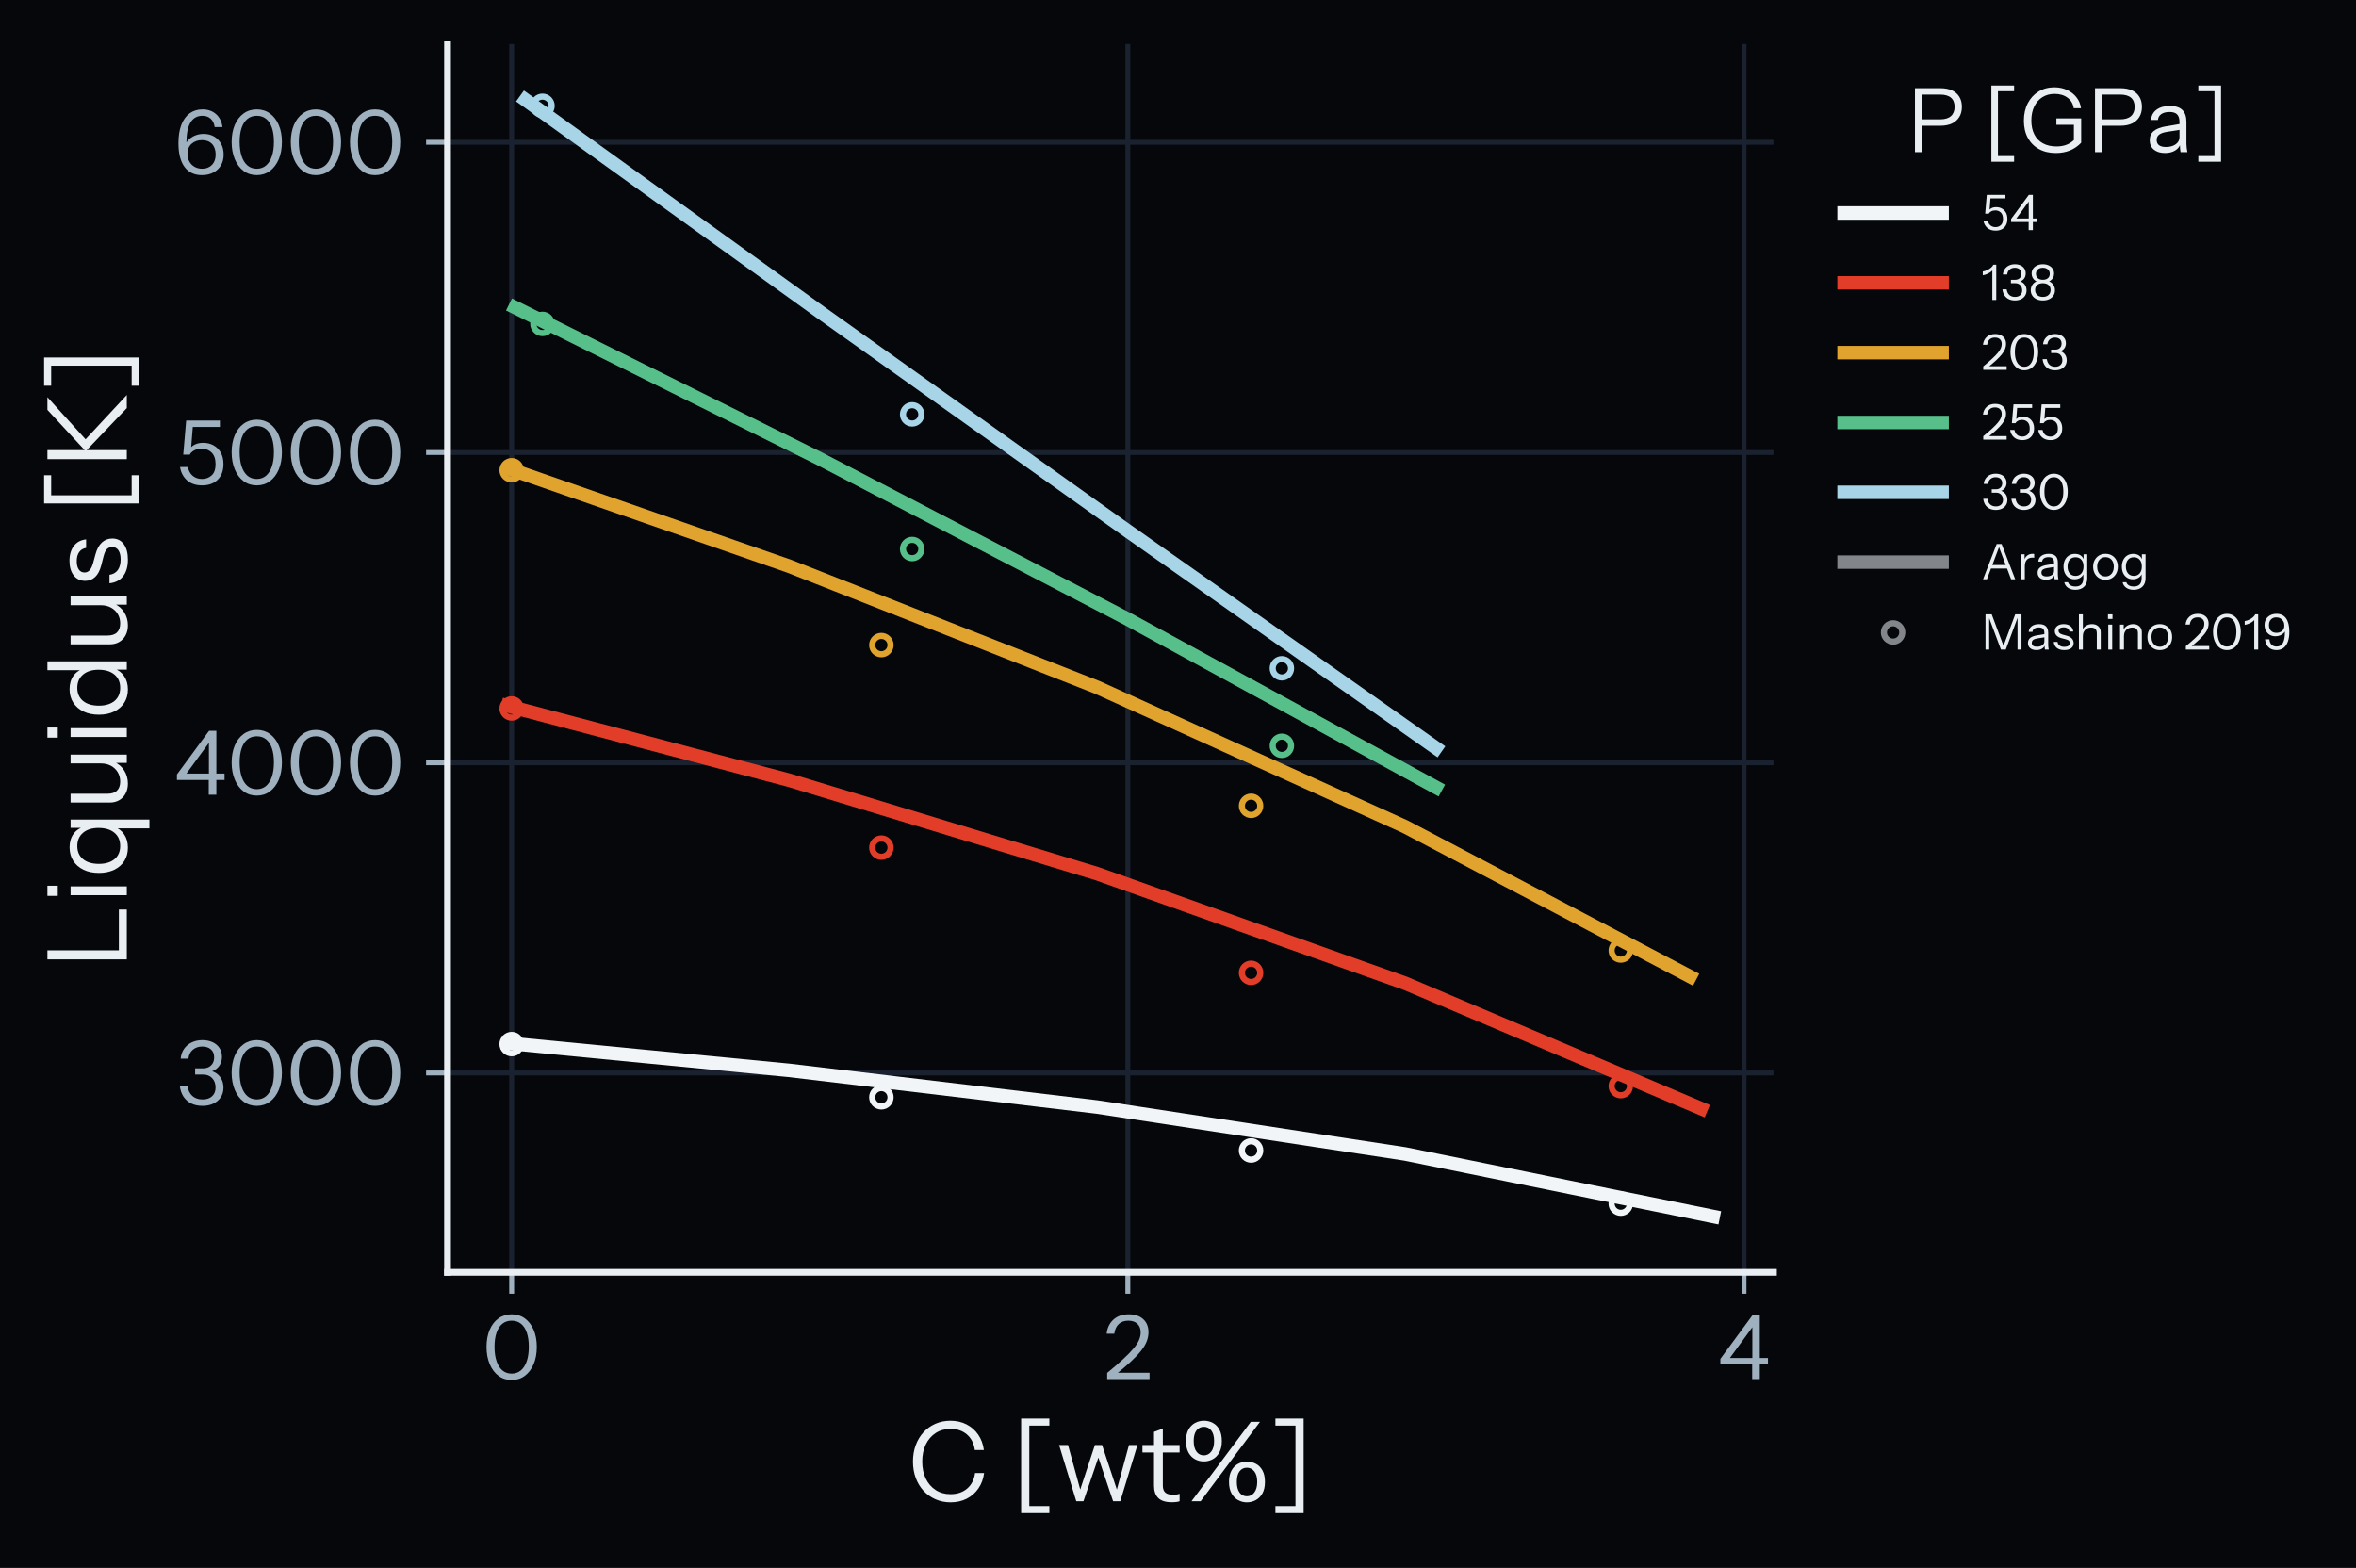
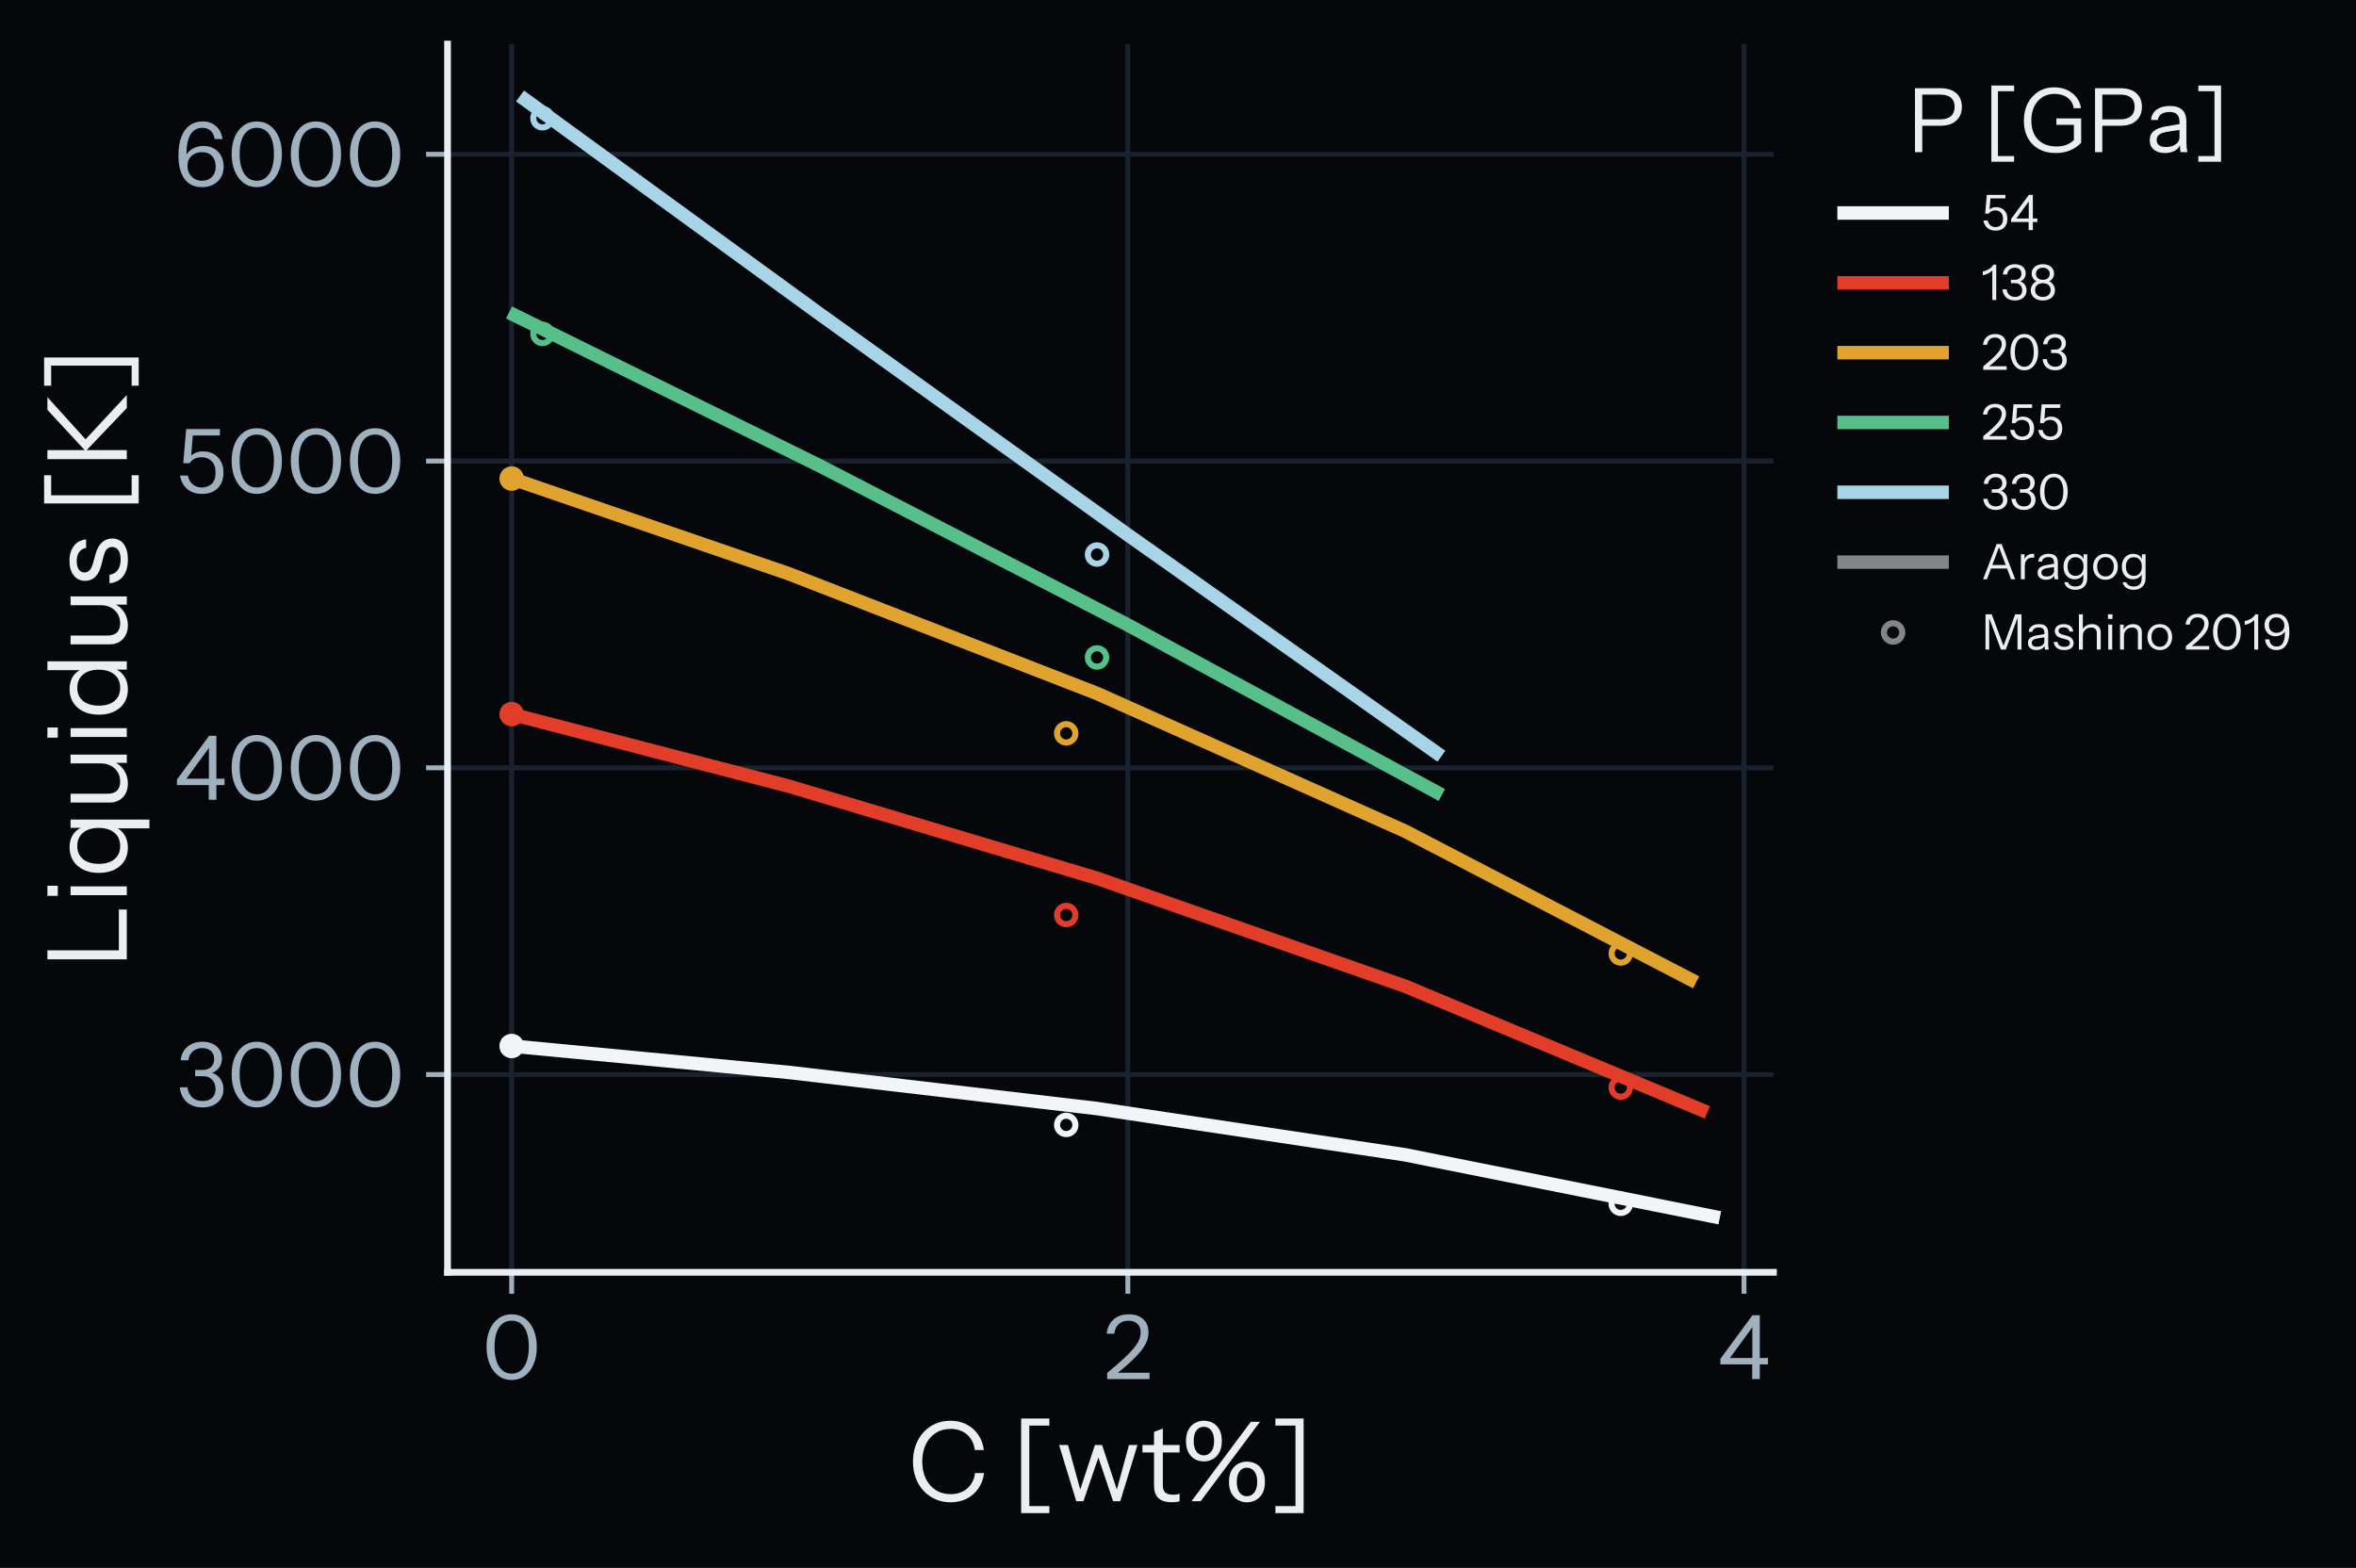
<svg xmlns="http://www.w3.org/2000/svg" xmlns:xlink="http://www.w3.org/1999/xlink" width="384.603pt" height="255.979pt" viewBox="0 0 384.603 255.979" version="1.1">
  <defs>
    <style type="text/css">*{stroke-linejoin: round; stroke-linecap: butt}</style>
  </defs>
  <g id="figure_1">
    <g id="patch_1">
      <path d="M 0 255.979  L 384.603 255.979  L 384.603 0  L 0 0  z " style="fill: #05070b" />
    </g>
    <g id="axes_1">
      <g id="patch_2">
        <path d="M 73.058 207.716  L 289.507 207.716  L 289.507 7.2  L 73.058 7.2  z " style="fill: #05070b" />
      </g>
      <g id="matplotlib.axis_1">
        <g id="xtick_1">
          <g id="line2d_1">
            <path d="M 83.527 207.716  L 83.527 7.2  " clip-path="url(#p410313aee7)" style="fill: none; stroke: #1a2230; stroke-width: 0.8; stroke-linecap: square" />
          </g>
          <g id="line2d_2">
            <defs>
              <path id="m2e974000b8" d="M 0 0  L 0 3.5  " style="stroke: #9fb0be; stroke-width: 0.8" />
            </defs>
            <g>
              <use xlink:href="#m2e974000b8" x="83.527" y="207.716" style="fill: #9fb0be; stroke: #9fb0be; stroke-width: 0.8" />
            </g>
          </g>
          <g id="text_1">
            <g style="fill: #9fb0be" transform="translate(78.69904 225.1564) scale(0.145 -0.145)">
              <defs>
                <path id="InstrumentSans-Regular-30" d="M 2131 -64  Q 1587 -64 1180 240  Q 774 544 547 1085  Q 320 1626 320 2323  Q 320 3021 544 3549  Q 768 4077 1177 4374  Q 1587 4672 2131 4672  Q 2675 4672 3081 4374  Q 3488 4077 3715 3549  Q 3942 3021 3942 2323  Q 3942 1619 3715 1081  Q 3488 544 3081 240  Q 2675 -64 2131 -64  z M 2131 397  Q 2522 397 2797 630  Q 3072 864 3219 1296  Q 3366 1728 3366 2330  Q 3366 2925 3222 3347  Q 3078 3770 2803 3990  Q 2528 4211 2131 4211  Q 1734 4211 1459 3987  Q 1184 3763 1040 3344  Q 896 2925 896 2330  Q 896 1728 1043 1293  Q 1190 858 1465 627  Q 1741 397 2131 397  z " transform="scale(0.015625)" />
              </defs>
              <use xlink:href="#InstrumentSans-Regular-30" />
            </g>
          </g>
        </g>
        <g id="xtick_2">
          <g id="line2d_3">
            <path d="M 184.112 207.716  L 184.112 7.2  " clip-path="url(#p410313aee7)" style="fill: none; stroke: #1a2230; stroke-width: 0.8; stroke-linecap: square" />
          </g>
          <g id="line2d_4">
            <g>
              <use xlink:href="#m2e974000b8" x="184.112" y="207.716" style="fill: #9fb0be; stroke: #9fb0be; stroke-width: 0.8" />
            </g>
          </g>
          <g id="text_2">
            <g style="fill: #9fb0be" transform="translate(180.1611 225.1564) scale(0.145 -0.145)">
              <defs>
                <path id="InstrumentSans-Regular-32" d="M 256 0  L 256 448  Q 947 1018 1411 1446  Q 1875 1875 2153 2208  Q 2432 2541 2550 2819  Q 2669 3098 2669 3366  Q 2669 3763 2432 3987  Q 2195 4211 1779 4211  Q 1350 4211 1088 3968  Q 826 3725 768 3270  L 218 3270  Q 282 3898 701 4285  Q 1120 4672 1818 4672  Q 2464 4672 2848 4326  Q 3232 3981 3232 3379  Q 3232 3053 3107 2726  Q 2982 2400 2697 2041  Q 2413 1683 1949 1251  Q 1485 819 800 275  L 678 461  L 3309 461  L 3309 0  L 256 0  z " transform="scale(0.015625)" />
              </defs>
              <use xlink:href="#InstrumentSans-Regular-32" />
            </g>
          </g>
        </g>
        <g id="xtick_3">
          <g id="line2d_5">
            <path d="M 284.698 207.716  L 284.698 7.2  " clip-path="url(#p410313aee7)" style="fill: none; stroke: #1a2230; stroke-width: 0.8; stroke-linecap: square" />
          </g>
          <g id="line2d_6">
            <g>
              <use xlink:href="#m2e974000b8" x="284.698" y="207.716" style="fill: #9fb0be; stroke: #9fb0be; stroke-width: 0.8" />
            </g>
          </g>
          <g id="text_3">
            <g style="fill: #9fb0be" transform="translate(280.3476 225.1564) scale(0.145 -0.145)">
              <defs>
                <path id="InstrumentSans-Regular-34" d="M 2509 0  L 2509 1216  L 2522 1344  L 2522 3974  L 2694 3974  L 749 1312  L 576 1523  L 3648 1523  L 3648 1062  L 218 1062  L 218 1459  L 2534 4608  L 3059 4608  L 3059 0  L 2509 0  z " transform="scale(0.015625)" />
              </defs>
              <use xlink:href="#InstrumentSans-Regular-34" />
            </g>
          </g>
        </g>
        <g id="text_4">
          <g style="fill: #e9eef2" transform="translate(148.1373 245.0889) scale(0.18 -0.18)">
            <defs>
              <path id="InstrumentSans-Regular-43" d="M 2502 -64  Q 2029 -64 1629 112  Q 1229 288 934 605  Q 640 922 480 1354  Q 320 1786 320 2304  Q 320 2822 480 3254  Q 640 3686 931 4003  Q 1222 4320 1622 4496  Q 2022 4672 2496 4672  Q 3014 4672 3427 4461  Q 3840 4250 4105 3866  Q 4371 3482 4435 2970  L 3910 2970  Q 3834 3539 3459 3868  Q 3085 4198 2502 4198  Q 2010 4198 1638 3958  Q 1267 3718 1062 3292  Q 858 2867 858 2304  Q 858 1741 1062 1315  Q 1267 890 1638 650  Q 2010 410 2496 410  Q 3091 410 3472 742  Q 3853 1075 3923 1638  L 4448 1638  Q 4384 1126 4118 742  Q 3853 358 3440 147  Q 3027 -64 2502 -64  z " transform="scale(0.015625)" />
              <path id="InstrumentSans-Regular-20" transform="scale(0.015625)" />
              <path id="InstrumentSans-Regular-5b" d="M 576 -691  L 576 4800  L 2214 4800  L 2214 4390  L 1050 4390  L 1050 -282  L 2214 -282  L 2214 -691  L 576 -691  z " transform="scale(0.015625)" />
              <path id="InstrumentSans-Regular-77" d="M 1178 0  L 179 3264  L 698 3264  L 1466 467  L 1338 467  L 2259 3264  L 2675 3264  L 3603 467  L 3475 467  L 4237 3264  L 4730 3264  L 3731 0  L 3315 0  L 2394 2733  L 2528 2733  L 1594 0  L 1178 0  z " transform="scale(0.015625)" />
              <path id="InstrumentSans-Regular-74" d="M 1818 -58  Q 1274 -58 1027 188  Q 781 435 781 902  L 781 4026  L 1293 4218  L 1293 909  Q 1293 634 1433 506  Q 1574 378 1894 378  Q 2022 378 2115 394  Q 2208 410 2266 435  L 2266 0  Q 2202 -26 2083 -42  Q 1965 -58 1818 -58  z M 109 2829  L 109 3264  L 2266 3264  L 2266 2829  L 109 2829  z " transform="scale(0.015625)" />
              <path id="InstrumentSans-Regular-25" d="M 544 0  L 3987 4608  L 4518 4608  L 1075 0  L 544 0  z M 3757 -64  Q 3488 -64 3251 64  Q 3014 192 2867 454  Q 2720 717 2720 1120  Q 2720 1523 2864 1782  Q 3008 2042 3245 2170  Q 3482 2298 3757 2298  Q 4045 2298 4285 2170  Q 4525 2042 4665 1782  Q 4806 1523 4806 1120  Q 4806 717 4659 454  Q 4512 192 4272 64  Q 4032 -64 3757 -64  z M 3757 288  Q 4019 288 4188 505  Q 4358 723 4358 1126  Q 4358 1523 4188 1734  Q 4019 1946 3757 1946  Q 3494 1946 3334 1738  Q 3174 1530 3174 1126  Q 3174 717 3334 502  Q 3494 288 3757 288  z M 1261 2310  Q 986 2310 749 2438  Q 512 2566 368 2828  Q 224 3091 224 3494  Q 224 3898 368 4157  Q 512 4416 749 4544  Q 986 4672 1261 4672  Q 1549 4672 1785 4544  Q 2022 4416 2163 4157  Q 2304 3898 2304 3494  Q 2304 3091 2157 2828  Q 2010 2566 1773 2438  Q 1536 2310 1261 2310  z M 1261 2662  Q 1517 2662 1686 2876  Q 1856 3091 1856 3501  Q 1856 3898 1689 4109  Q 1523 4320 1261 4320  Q 998 4320 835 4112  Q 672 3904 672 3501  Q 672 3091 835 2876  Q 998 2662 1261 2662  z " transform="scale(0.015625)" />
              <path id="InstrumentSans-Regular-5d" d="M 2022 4800  L 2022 -691  L 384 -691  L 384 -282  L 1549 -282  L 1549 4390  L 384 4390  L 384 4800  L 2022 4800  z " transform="scale(0.015625)" />
            </defs>
            <use xlink:href="#InstrumentSans-Regular-43" />
            <use xlink:href="#InstrumentSans-Regular-20" transform="translate(74.09999 0)" />
            <use xlink:href="#InstrumentSans-Regular-5b" transform="translate(94.09998 0)" />
            <use xlink:href="#InstrumentSans-Regular-77" transform="translate(134.7 0)" />
            <use xlink:href="#InstrumentSans-Regular-74" transform="translate(211.3999 0)" />
            <use xlink:href="#InstrumentSans-Regular-25" transform="translate(249.0999 0)" />
            <use xlink:href="#InstrumentSans-Regular-5d" transform="translate(327.6999 0)" />
          </g>
        </g>
      </g>
      <g id="matplotlib.axis_2">
        <g id="ytick_1">
          <g id="line2d_7">
-             <path d="M 73.058 175.173  L 289.507 175.173  " clip-path="url(#p410313aee7)" style="fill: none; stroke: #1a2230; stroke-width: 0.8; stroke-linecap: square" />
+             <path d="M 73.058 175.435  L 289.507 175.435  " clip-path="url(#p410313aee7)" style="fill: none; stroke: #1a2230; stroke-width: 0.8; stroke-linecap: square" />
          </g>
          <g id="line2d_8">
            <defs>
              <path id="m2f46859ac6" d="M 0 0  L -3.5 0  " style="stroke: #9fb0be; stroke-width: 0.8" />
            </defs>
            <g>
-               <use xlink:href="#m2f46859ac6" x="73.058" y="175.173" style="fill: #9fb0be; stroke: #9fb0be; stroke-width: 0.8" />
+               <use xlink:href="#m2f46859ac6" x="73.058" y="175.435" style="fill: #9fb0be; stroke: #9fb0be; stroke-width: 0.8" />
            </g>
          </g>
          <g id="text_5">
-             <g style="fill: #9fb0be" transform="translate(28.76609 180.3935) scale(0.145 -0.145)">
+             <g style="fill: #9fb0be" transform="translate(28.76609 180.6551) scale(0.145 -0.145)">
              <defs>
                <path id="InstrumentSans-Regular-33" d="M 1894 -64  Q 1434 -64 1085 105  Q 736 275 521 601  Q 307 928 256 1389  L 806 1389  Q 877 909 1158 653  Q 1440 397 1901 397  Q 2336 397 2585 627  Q 2835 858 2835 1254  Q 2835 1670 2592 1929  Q 2349 2189 1939 2189  L 1363 2189  L 1363 2637  L 1920 2637  Q 2291 2637 2512 2851  Q 2733 3066 2733 3424  Q 2733 3802 2499 4006  Q 2266 4211 1869 4211  Q 1478 4211 1203 3984  Q 928 3757 877 3334  L 320 3334  Q 358 3744 563 4041  Q 768 4339 1110 4505  Q 1453 4672 1882 4672  Q 2298 4672 2618 4525  Q 2938 4378 3117 4106  Q 3296 3834 3296 3469  Q 3296 3142 3149 2892  Q 3002 2643 2749 2502  Q 2496 2362 2170 2362  L 2131 2496  Q 2522 2496 2806 2333  Q 3091 2170 3248 1888  Q 3405 1606 3405 1235  Q 3405 851 3213 556  Q 3021 262 2681 99  Q 2342 -64 1894 -64  z " transform="scale(0.015625)" />
              </defs>
              <use xlink:href="#InstrumentSans-Regular-33" />
              <use xlink:href="#InstrumentSans-Regular-30" transform="translate(57.39999 0)" />
              <use xlink:href="#InstrumentSans-Regular-30" transform="translate(124 0)" />
              <use xlink:href="#InstrumentSans-Regular-30" transform="translate(190.6 0)" />
            </g>
          </g>
        </g>
        <g id="ytick_2">
          <g id="line2d_9">
-             <path d="M 73.058 124.525  L 289.507 124.525  " clip-path="url(#p410313aee7)" style="fill: none; stroke: #1a2230; stroke-width: 0.8; stroke-linecap: square" />
+             <path d="M 73.058 125.353  L 289.507 125.353  " clip-path="url(#p410313aee7)" style="fill: none; stroke: #1a2230; stroke-width: 0.8; stroke-linecap: square" />
          </g>
          <g id="line2d_10">
            <g>
-               <use xlink:href="#m2f46859ac6" x="73.058" y="124.525" style="fill: #9fb0be; stroke: #9fb0be; stroke-width: 0.8" />
+               <use xlink:href="#m2f46859ac6" x="73.058" y="125.353" style="fill: #9fb0be; stroke: #9fb0be; stroke-width: 0.8" />
            </g>
          </g>
          <g id="text_6">
-             <g style="fill: #9fb0be" transform="translate(28.39 129.7448) scale(0.145 -0.145)">
+             <g style="fill: #9fb0be" transform="translate(28.39 130.5729) scale(0.145 -0.145)">
              <use xlink:href="#InstrumentSans-Regular-34" />
              <use xlink:href="#InstrumentSans-Regular-30" transform="translate(59.99999 0)" />
              <use xlink:href="#InstrumentSans-Regular-30" transform="translate(126.6 0)" />
              <use xlink:href="#InstrumentSans-Regular-30" transform="translate(193.2 0)" />
            </g>
          </g>
        </g>
        <g id="ytick_3">
          <g id="line2d_11">
-             <path d="M 73.058 73.876  L 289.507 73.876  " clip-path="url(#p410313aee7)" style="fill: none; stroke: #1a2230; stroke-width: 0.8; stroke-linecap: square" />
+             <path d="M 73.058 75.271  L 289.507 75.271  " clip-path="url(#p410313aee7)" style="fill: none; stroke: #1a2230; stroke-width: 0.8; stroke-linecap: square" />
          </g>
          <g id="line2d_12">
            <g>
-               <use xlink:href="#m2f46859ac6" x="73.058" y="73.876" style="fill: #9fb0be; stroke: #9fb0be; stroke-width: 0.8" />
+               <use xlink:href="#m2f46859ac6" x="73.058" y="75.271" style="fill: #9fb0be; stroke: #9fb0be; stroke-width: 0.8" />
            </g>
          </g>
          <g id="text_7">
-             <g style="fill: #9fb0be" transform="translate(28.76609 79.09605) scale(0.145 -0.145)">
+             <g style="fill: #9fb0be" transform="translate(28.76609 80.49075) scale(0.145 -0.145)">
              <defs>
                <path id="InstrumentSans-Regular-35" d="M 1869 -64  Q 1184 -64 774 304  Q 365 672 275 1261  L 838 1261  Q 922 845 1194 621  Q 1466 397 1856 397  Q 2266 397 2550 653  Q 2835 909 2835 1466  Q 2835 2022 2550 2300  Q 2266 2579 1830 2579  Q 1517 2579 1286 2451  Q 1056 2323 979 2150  L 506 2150  L 717 4608  L 3149 4608  L 3149 4147  L 1030 4147  L 1210 4339  L 1062 2483  L 941 2528  Q 1056 2720 1312 2861  Q 1568 3002 1939 3002  Q 2368 3002 2697 2816  Q 3027 2630 3216 2288  Q 3405 1946 3405 1466  Q 3405 986 3216 643  Q 3027 301 2684 118  Q 2342 -64 1869 -64  z " transform="scale(0.015625)" />
              </defs>
              <use xlink:href="#InstrumentSans-Regular-35" />
              <use xlink:href="#InstrumentSans-Regular-30" transform="translate(57.39999 0)" />
              <use xlink:href="#InstrumentSans-Regular-30" transform="translate(124 0)" />
              <use xlink:href="#InstrumentSans-Regular-30" transform="translate(190.6 0)" />
            </g>
          </g>
        </g>
        <g id="ytick_4">
          <g id="line2d_13">
-             <path d="M 73.058 23.227  L 289.507 23.227  " clip-path="url(#p410313aee7)" style="fill: none; stroke: #1a2230; stroke-width: 0.8; stroke-linecap: square" />
+             <path d="M 73.058 25.189  L 289.507 25.189  " clip-path="url(#p410313aee7)" style="fill: none; stroke: #1a2230; stroke-width: 0.8; stroke-linecap: square" />
          </g>
          <g id="line2d_14">
            <g>
-               <use xlink:href="#m2f46859ac6" x="73.058" y="23.227" style="fill: #9fb0be; stroke: #9fb0be; stroke-width: 0.8" />
+               <use xlink:href="#m2f46859ac6" x="73.058" y="25.189" style="fill: #9fb0be; stroke: #9fb0be; stroke-width: 0.8" />
            </g>
          </g>
          <g id="text_8">
-             <g style="fill: #9fb0be" transform="translate(28.40359 28.44733) scale(0.145 -0.145)">
+             <g style="fill: #9fb0be" transform="translate(28.40359 30.40858) scale(0.145 -0.145)">
              <defs>
                <path id="InstrumentSans-Regular-36" d="M 2010 -64  Q 1197 -64 758 528  Q 320 1120 320 2240  Q 320 3014 528 3558  Q 736 4102 1126 4387  Q 1517 4672 2054 4672  Q 2643 4672 3027 4333  Q 3411 3994 3494 3398  L 2931 3398  Q 2874 3795 2640 4003  Q 2406 4211 2048 4211  Q 1478 4211 1187 3724  Q 896 3238 896 2266  L 896 1850  L 749 1907  Q 806 2208 1004 2432  Q 1203 2656 1497 2781  Q 1792 2906 2131 2906  Q 2566 2906 2889 2717  Q 3213 2528 3395 2192  Q 3578 1856 3578 1408  Q 3578 966 3379 633  Q 3181 301 2829 118  Q 2477 -64 2010 -64  z M 2029 397  Q 2464 397 2733 672  Q 3002 947 3002 1414  Q 3002 1901 2742 2179  Q 2483 2458 2016 2458  Q 1568 2458 1270 2195  Q 973 1933 973 1472  Q 973 1152 1110 909  Q 1248 666 1488 531  Q 1728 397 2029 397  z " transform="scale(0.015625)" />
              </defs>
              <use xlink:href="#InstrumentSans-Regular-36" />
              <use xlink:href="#InstrumentSans-Regular-30" transform="translate(59.89999 0)" />
              <use xlink:href="#InstrumentSans-Regular-30" transform="translate(126.5 0)" />
              <use xlink:href="#InstrumentSans-Regular-30" transform="translate(193.1 0)" />
            </g>
          </g>
        </g>
        <g id="text_9">
          <g style="fill: #e9eef2" transform="translate(20.7 158.1718) rotate(-90) scale(0.18 -0.18)">
            <defs>
              <path id="InstrumentSans-Regular-4c" d="M 550 0  L 550 4608  L 1075 4608  L 1075 0  L 550 0  z M 819 0  L 819 461  L 3443 461  L 3443 0  L 819 0  z " transform="scale(0.015625)" />
              <path id="InstrumentSans-Regular-69" d="M 512 0  L 512 3264  L 1024 3264  L 1024 0  L 512 0  z M 472 4006  L 472 4608  L 1061 4608  L 1061 4006  L 472 4006  z " transform="scale(0.015625)" />
              <path id="InstrumentSans-Regular-71" d="M 2854 -1312  L 2854 762  L 2950 742  Q 2829 371 2505 153  Q 2182 -64 1734 -64  Q 1293 -64 963 144  Q 634 352 451 733  Q 269 1114 269 1619  Q 269 2131 454 2515  Q 640 2899 973 3110  Q 1306 3322 1754 3322  Q 2214 3322 2528 3098  Q 2842 2874 2957 2464  L 2886 2451  L 2886 3264  L 3366 3264  L 3366 -1312  L 2854 -1312  z M 1830 384  Q 2323 384 2601 720  Q 2880 1056 2880 1638  Q 2880 2208 2598 2541  Q 2317 2874 1830 2874  Q 1344 2874 1069 2541  Q 794 2208 794 1619  Q 794 1043 1069 713  Q 1344 384 1830 384  z " transform="scale(0.015625)" />
              <path id="InstrumentSans-Regular-75" d="M 1574 -64  Q 1254 -64 1004 67  Q 755 198 614 438  Q 474 678 474 992  L 474 3264  L 986 3264  L 986 1126  Q 986 755 1168 569  Q 1350 384 1690 384  Q 1997 384 2233 525  Q 2470 666 2608 918  Q 2746 1171 2746 1498  L 2829 723  Q 2669 358 2329 147  Q 1990 -64 1574 -64  z M 2778 0  L 2778 768  L 2746 768  L 2746 3264  L 3258 3264  L 3258 0  L 2778 0  z " transform="scale(0.015625)" />
              <path id="InstrumentSans-Regular-64" d="M 2886 0  L 2886 762  L 2950 742  Q 2829 371 2505 153  Q 2182 -64 1734 -64  Q 1293 -64 963 147  Q 634 358 451 736  Q 269 1114 269 1619  Q 269 2131 454 2515  Q 640 2899 973 3110  Q 1306 3322 1754 3322  Q 2214 3322 2528 3098  Q 2842 2874 2957 2464  L 2854 2451  L 2854 4608  L 3366 4608  L 3366 0  L 2886 0  z M 1830 384  Q 2323 384 2601 720  Q 2880 1056 2880 1638  Q 2880 2208 2598 2541  Q 2317 2874 1830 2874  Q 1344 2874 1069 2541  Q 794 2208 794 1619  Q 794 1043 1069 713  Q 1344 384 1830 384  z " transform="scale(0.015625)" />
              <path id="InstrumentSans-Regular-73" d="M 1619 -64  Q 1018 -64 659 214  Q 301 493 250 1005  L 742 1005  Q 787 691 1017 524  Q 1248 358 1632 358  Q 1971 358 2163 486  Q 2355 614 2355 851  Q 2355 1018 2246 1142  Q 2138 1267 1811 1350  L 1286 1485  Q 838 1600 614 1840  Q 390 2080 390 2413  Q 390 2835 704 3081  Q 1018 3328 1555 3328  Q 2086 3328 2419 3072  Q 2752 2816 2797 2362  L 2304 2362  Q 2259 2624 2060 2765  Q 1862 2906 1536 2906  Q 1222 2906 1049 2787  Q 877 2669 877 2451  Q 877 2285 1001 2163  Q 1126 2042 1421 1958  L 1933 1818  Q 2387 1696 2617 1446  Q 2848 1197 2848 845  Q 2848 416 2521 176  Q 2195 -64 1619 -64  z " transform="scale(0.015625)" />
              <path id="InstrumentSans-Regular-4b" d="M 550 0  L 550 4608  L 1075 4608  L 1075 0  L 550 0  z M 1018 2394  L 3411 4608  L 4147 4608  L 1702 2394  L 1018 2394  z M 3514 0  L 1005 2394  L 1702 2394  L 4275 0  L 3514 0  z " transform="scale(0.015625)" />
            </defs>
            <use xlink:href="#InstrumentSans-Regular-4c" />
            <use xlink:href="#InstrumentSans-Regular-69" transform="translate(58.79999 0)" />
            <use xlink:href="#InstrumentSans-Regular-71" transform="translate(82.79997 0)" />
            <use xlink:href="#InstrumentSans-Regular-75" transform="translate(143.4 0)" />
            <use xlink:href="#InstrumentSans-Regular-69" transform="translate(202.3 0)" />
            <use xlink:href="#InstrumentSans-Regular-64" transform="translate(226.2999 0)" />
            <use xlink:href="#InstrumentSans-Regular-75" transform="translate(286.8999 0)" />
            <use xlink:href="#InstrumentSans-Regular-73" transform="translate(345.7999 0)" />
            <use xlink:href="#InstrumentSans-Regular-20" transform="translate(393.0999 0)" />
            <use xlink:href="#InstrumentSans-Regular-5b" transform="translate(413.0999 0)" />
            <use xlink:href="#InstrumentSans-Regular-4b" transform="translate(453.6999 0)" />
            <use xlink:href="#InstrumentSans-Regular-5d" transform="translate(522.8999 0)" />
          </g>
        </g>
      </g>
      <g id="line2d_15">
-         <path d="M 82.897 170.311  L 128.79 174.745  L 179.083 180.731  L 229.376 188.391  L 279.668 198.602  " clip-path="url(#p410313aee7)" style="fill: none; stroke: #f2f5f7; stroke-width: 2.2; stroke-linecap: square" />
+         <path d="M 82.897 170.717  L 128.79 175.085  L 179.083 180.983  L 229.376 188.533  L 279.668 198.602  " clip-path="url(#p410313aee7)" style="fill: none; stroke: #f2f5f7; stroke-width: 2.2; stroke-linecap: square" />
      </g>
      <g id="line2d_16">
        <defs>
          <path id="me2bc31cd4d" d="M 0 1.5  C 0.398 1.5 0.779 1.342 1.061 1.061  C 1.342 0.779 1.5 0.398 1.5 0  C 1.5 -0.398 1.342 -0.779 1.061 -1.061  C 0.779 -1.342 0.398 -1.5 0 -1.5  C -0.398 -1.5 -0.779 -1.342 -1.061 -1.061  C -1.342 -0.779 -1.5 -0.398 -1.5 0  C -1.5 0.398 -1.342 0.779 -1.061 1.061  C -0.779 1.342 -0.398 1.5 0 1.5  z " style="stroke: #f2f5f7" />
        </defs>
        <g clip-path="url(#p410313aee7)">
-           <use xlink:href="#me2bc31cd4d" x="83.527" y="170.458" style="fill-opacity: 0; stroke: #f2f5f7" />
-           <use xlink:href="#me2bc31cd4d" x="143.878" y="179.14" style="fill-opacity: 0; stroke: #f2f5f7" />
-           <use xlink:href="#me2bc31cd4d" x="204.229" y="187.823" style="fill-opacity: 0; stroke: #f2f5f7" />
-           <use xlink:href="#me2bc31cd4d" x="264.581" y="196.505" style="fill-opacity: 0; stroke: #f2f5f7" />
+           <use xlink:href="#me2bc31cd4d" x="83.527" y="170.772" style="fill-opacity: 0; stroke: #f2f5f7" />
+           <use xlink:href="#me2bc31cd4d" x="174.054" y="183.65" style="fill-opacity: 0; stroke: #f2f5f7" />
+           <use xlink:href="#me2bc31cd4d" x="264.581" y="196.528" style="fill-opacity: 0; stroke: #f2f5f7" />
        </g>
      </g>
      <g id="line2d_17">
-         <path d="M 82.897 115.25  L 128.79 127.369  L 179.083 142.63  L 229.376 160.521  L 277.698 180.985  " clip-path="url(#p410313aee7)" style="fill: none; stroke: #e23d28; stroke-width: 2.2; stroke-linecap: square" />
+         <path d="M 82.897 116.434  L 128.79 128.359  L 179.083 143.384  L 229.376 161.008  L 277.698 181.182  " clip-path="url(#p410313aee7)" style="fill: none; stroke: #e23d28; stroke-width: 2.2; stroke-linecap: square" />
      </g>
      <g id="line2d_18">
        <defs>
          <path id="mbf92daecbb" d="M 0 1.5  C 0.398 1.5 0.779 1.342 1.061 1.061  C 1.342 0.779 1.5 0.398 1.5 0  C 1.5 -0.398 1.342 -0.779 1.061 -1.061  C 0.779 -1.342 0.398 -1.5 0 -1.5  C -0.398 -1.5 -0.779 -1.342 -1.061 -1.061  C -1.342 -0.779 -1.5 -0.398 -1.5 0  C -1.5 0.398 -1.342 0.779 -1.061 1.061  C -0.779 1.342 -0.398 1.5 0 1.5  z " style="stroke: #e23d28" />
        </defs>
        <g clip-path="url(#p410313aee7)">
-           <use xlink:href="#mbf92daecbb" x="83.527" y="115.661" style="fill-opacity: 0; stroke: #e23d28" />
-           <use xlink:href="#mbf92daecbb" x="143.878" y="138.379" style="fill-opacity: 0; stroke: #e23d28" />
-           <use xlink:href="#mbf92daecbb" x="204.229" y="158.82" style="fill-opacity: 0; stroke: #e23d28" />
-           <use xlink:href="#mbf92daecbb" x="264.581" y="177.317" style="fill-opacity: 0; stroke: #e23d28" />
+           <use xlink:href="#mbf92daecbb" x="83.527" y="116.588" style="fill-opacity: 0; stroke: #e23d28" />
+           <use xlink:href="#mbf92daecbb" x="174.054" y="149.387" style="fill-opacity: 0; stroke: #e23d28" />
+           <use xlink:href="#mbf92daecbb" x="264.581" y="177.555" style="fill-opacity: 0; stroke: #e23d28" />
        </g>
      </g>
      <g id="line2d_19">
-         <path d="M 83.339 76.62  L 128.79 92.425  L 179.083 112.205  L 229.376 134.967  L 275.908 159.437  " clip-path="url(#p410313aee7)" style="fill: none; stroke: #e0a32e; stroke-width: 2.2; stroke-linecap: square" />
+         <path d="M 83.339 78.073  L 128.79 93.68  L 179.083 113.215  L 229.376 135.699  L 275.908 159.875  " clip-path="url(#p410313aee7)" style="fill: none; stroke: #e0a32e; stroke-width: 2.2; stroke-linecap: square" />
      </g>
      <g id="line2d_20">
        <defs>
          <path id="m34d46173cc" d="M 0 1.5  C 0.398 1.5 0.779 1.342 1.061 1.061  C 1.342 0.779 1.5 0.398 1.5 0  C 1.5 -0.398 1.342 -0.779 1.061 -1.061  C 0.779 -1.342 0.398 -1.5 0 -1.5  C -0.398 -1.5 -0.779 -1.342 -1.061 -1.061  C -1.342 -0.779 -1.5 -0.398 -1.5 0  C -1.5 0.398 -1.342 0.779 -1.061 1.061  C -0.779 1.342 -0.398 1.5 0 1.5  z " style="stroke: #e0a32e" />
        </defs>
        <g clip-path="url(#p410313aee7)">
-           <use xlink:href="#m34d46173cc" x="83.527" y="76.772" style="fill-opacity: 0; stroke: #e0a32e" />
-           <use xlink:href="#m34d46173cc" x="143.878" y="105.316" style="fill-opacity: 0; stroke: #e0a32e" />
-           <use xlink:href="#m34d46173cc" x="204.229" y="131.556" style="fill-opacity: 0; stroke: #e0a32e" />
-           <use xlink:href="#m34d46173cc" x="264.581" y="155.176" style="fill-opacity: 0; stroke: #e0a32e" />
+           <use xlink:href="#m34d46173cc" x="83.527" y="78.134" style="fill-opacity: 0; stroke: #e0a32e" />
+           <use xlink:href="#m34d46173cc" x="174.054" y="119.725" style="fill-opacity: 0; stroke: #e0a32e" />
+           <use xlink:href="#m34d46173cc" x="264.581" y="155.662" style="fill-opacity: 0; stroke: #e0a32e" />
        </g>
      </g>
      <g id="line2d_21">
-         <path d="M 84.077 50.195  L 133.82 74.909  L 184.112 101.081  L 234.405 128.538  " clip-path="url(#p410313aee7)" style="fill: none; stroke: #57c08a; stroke-width: 2.2; stroke-linecap: square" />
+         <path d="M 84.077 51.497  L 133.82 76.05  L 184.112 102.033  L 234.405 129.271  " clip-path="url(#p410313aee7)" style="fill: none; stroke: #57c08a; stroke-width: 2.2; stroke-linecap: square" />
      </g>
      <g id="line2d_22">
        <defs>
          <path id="m147ff43130" d="M 0 1.5  C 0.398 1.5 0.779 1.342 1.061 1.061  C 1.342 0.779 1.5 0.398 1.5 0  C 1.5 -0.398 1.342 -0.779 1.061 -1.061  C 0.779 -1.342 0.398 -1.5 0 -1.5  C -0.398 -1.5 -0.779 -1.342 -1.061 -1.061  C -1.342 -0.779 -1.5 -0.398 -1.5 0  C -1.5 0.398 -1.342 0.779 -1.061 1.061  C -0.779 1.342 -0.398 1.5 0 1.5  z " style="stroke: #57c08a" />
        </defs>
        <g clip-path="url(#p410313aee7)">
-           <use xlink:href="#m147ff43130" x="88.556" y="52.881" style="fill-opacity: 0; stroke: #57c08a" />
-           <use xlink:href="#m147ff43130" x="148.907" y="89.63" style="fill-opacity: 0; stroke: #57c08a" />
-           <use xlink:href="#m147ff43130" x="209.259" y="121.756" style="fill-opacity: 0; stroke: #57c08a" />
+           <use xlink:href="#m147ff43130" x="88.556" y="54.511" style="fill-opacity: 0; stroke: #57c08a" />
+           <use xlink:href="#m147ff43130" x="179.083" y="107.334" style="fill-opacity: 0; stroke: #57c08a" />
        </g>
      </g>
      <g id="line2d_23">
-         <path d="M 85.779 16.314  L 133.82 50.901  L 184.112 86.705  L 234.405 122.111  " clip-path="url(#p410313aee7)" style="fill: none; stroke: #a8d4e8; stroke-width: 2.2; stroke-linecap: square" />
+         <path d="M 85.779 16.314  L 133.82 51.274  L 184.112 87.322  L 234.405 122.827  " clip-path="url(#p410313aee7)" style="fill: none; stroke: #a8d4e8; stroke-width: 2.2; stroke-linecap: square" />
      </g>
      <g id="line2d_24">
        <defs>
          <path id="m974d9da62b" d="M 0 1.5  C 0.398 1.5 0.779 1.342 1.061 1.061  C 1.342 0.779 1.5 0.398 1.5 0  C 1.5 -0.398 1.342 -0.779 1.061 -1.061  C 0.779 -1.342 0.398 -1.5 0 -1.5  C -0.398 -1.5 -0.779 -1.342 -1.061 -1.061  C -1.342 -0.779 -1.5 -0.398 -1.5 0  C -1.5 0.398 -1.342 0.779 -1.061 1.061  C -0.779 1.342 -0.398 1.5 0 1.5  z " style="stroke: #a8d4e8" />
        </defs>
        <g clip-path="url(#p410313aee7)">
-           <use xlink:href="#m974d9da62b" x="88.556" y="17.276" style="fill-opacity: 0; stroke: #a8d4e8" />
-           <use xlink:href="#m974d9da62b" x="148.907" y="67.646" style="fill-opacity: 0; stroke: #a8d4e8" />
-           <use xlink:href="#m974d9da62b" x="209.259" y="109.106" style="fill-opacity: 0; stroke: #a8d4e8" />
+           <use xlink:href="#m974d9da62b" x="88.556" y="19.304" style="fill-opacity: 0; stroke: #a8d4e8" />
+           <use xlink:href="#m974d9da62b" x="179.083" y="90.534" style="fill-opacity: 0; stroke: #a8d4e8" />
        </g>
      </g>
      <g id="patch_3">
        <path d="M 73.058 207.716  L 73.058 7.2  " style="fill: none; stroke: #e9eef2; stroke-width: 1.1; stroke-linejoin: miter; stroke-linecap: square" />
      </g>
      <g id="patch_4">
        <path d="M 73.058 207.716  L 289.507 207.716  " style="fill: none; stroke: #e9eef2; stroke-width: 1.1; stroke-linejoin: miter; stroke-linecap: square" />
      </g>
      <g id="legend_1">
        <g id="patch_5">
          <path d="M 299.436 110.892  L 375.803 110.892  Q 377.403 110.892 377.403 109.293  L 377.403 12.8  Q 377.403 11.2 375.803 11.2  L 299.436 11.2  Q 297.836 11.2 297.836 12.8  L 297.836 109.293  Q 297.836 110.892 299.436 110.892  z " style="fill: #05070b" />
        </g>
        <g id="text_10">
          <g style="fill: #e9eef2" transform="translate(311.3621 24.84) scale(0.145 -0.145)">
            <defs>
              <path id="InstrumentSans-Regular-50" d="M 550 0  L 550 4608  L 2381 4608  Q 2874 4608 3219 4448  Q 3565 4288 3747 3987  Q 3930 3686 3930 3264  Q 3930 2842 3747 2538  Q 3565 2234 3219 2067  Q 2874 1901 2381 1901  L 934 1901  L 934 2362  L 2362 2362  Q 2874 2362 3139 2595  Q 3405 2829 3405 3264  Q 3405 3699 3142 3923  Q 2880 4147 2362 4147  L 1075 4147  L 1075 0  L 550 0  z " transform="scale(0.015625)" />
              <path id="InstrumentSans-Regular-47" d="M 2624 -64  Q 1920 -64 1401 224  Q 883 512 601 1033  Q 320 1555 320 2266  Q 320 2976 598 3517  Q 877 4058 1373 4365  Q 1869 4672 2515 4672  Q 3021 4672 3433 4480  Q 3846 4288 4112 3949  Q 4378 3610 4435 3162  L 3910 3162  Q 3846 3635 3472 3916  Q 3098 4198 2534 4198  Q 2029 4198 1651 3958  Q 1274 3718 1066 3289  Q 858 2861 858 2278  Q 858 1696 1072 1277  Q 1286 858 1692 634  Q 2099 410 2669 410  Q 3059 410 3366 522  Q 3674 634 3923 870  L 4448 678  Q 4096 307 3638 121  Q 3181 -64 2624 -64  z M 3923 678  L 3923 2170  L 4122 1971  L 2662 1971  L 2662 2432  L 4448 2432  L 4448 678  L 3923 678  z " transform="scale(0.015625)" />
              <path id="InstrumentSans-Regular-61" d="M 2515 0  Q 2490 109 2480 249  Q 2470 390 2470 608  L 2438 608  L 2438 2170  Q 2438 2541 2268 2717  Q 2099 2893 1722 2893  Q 1350 2893 1129 2742  Q 909 2592 883 2317  L 390 2317  Q 422 2790 787 3059  Q 1152 3328 1741 3328  Q 2349 3328 2643 3040  Q 2938 2752 2938 2176  L 2938 608  Q 2938 467 2957 316  Q 2976 166 3008 0  L 2515 0  z M 1395 -64  Q 890 -64 592 182  Q 294 429 294 858  Q 294 1286 588 1523  Q 883 1760 1446 1856  L 2586 2048  L 2586 1626  L 1523 1459  Q 1165 1402 979 1267  Q 794 1133 794 877  Q 794 627 963 499  Q 1133 371 1466 371  Q 1894 371 2166 566  Q 2438 762 2438 1075  L 2522 621  Q 2419 294 2121 115  Q 1824 -64 1395 -64  z " transform="scale(0.015625)" />
            </defs>
            <use xlink:href="#InstrumentSans-Regular-50" />
            <use xlink:href="#InstrumentSans-Regular-20" transform="translate(65.59999 0)" />
            <use xlink:href="#InstrumentSans-Regular-5b" transform="translate(85.59998 0)" />
            <use xlink:href="#InstrumentSans-Regular-47" transform="translate(126.2 0)" />
            <use xlink:href="#InstrumentSans-Regular-50" transform="translate(202.7 0)" />
            <use xlink:href="#InstrumentSans-Regular-61" transform="translate(268.2999 0)" />
            <use xlink:href="#InstrumentSans-Regular-5d" transform="translate(321.5999 0)" />
          </g>
        </g>
        <g id="line2d_25">
          <path d="M 301.036 34.773  L 309.036 34.773  L 317.036 34.773  " style="fill: none; stroke: #f2f5f7; stroke-width: 2.2; stroke-linecap: square" />
        </g>
        <g id="text_11">
          <g style="fill: #e9eef2" transform="translate(323.4358 37.5725) scale(0.08 -0.08)">
            <use xlink:href="#InstrumentSans-Regular-35" />
            <use xlink:href="#InstrumentSans-Regular-34" transform="translate(57.39999 0)" />
          </g>
        </g>
        <g id="line2d_26">
          <path d="M 301.036 46.172  L 309.036 46.172  L 317.036 46.172  " style="fill: none; stroke: #e23d28; stroke-width: 2.2; stroke-linecap: square" />
        </g>
        <g id="text_12">
          <g style="fill: #e9eef2" transform="translate(323.4358 48.9725) scale(0.08 -0.08)">
            <defs>
              <path id="InstrumentSans-Regular-31" d="M 1440 0  L 1440 4083  L 1574 4051  Q 1498 3878 1280 3705  Q 1062 3533 777 3405  Q 493 3277 192 3232  L 192 3725  Q 493 3776 768 3904  Q 1043 4032 1257 4214  Q 1472 4397 1574 4608  L 1952 4608  L 1952 0  L 1440 0  z " transform="scale(0.015625)" />
              <path id="InstrumentSans-Regular-38" d="M 1862 -64  Q 1376 -64 1021 109  Q 666 282 474 582  Q 282 883 282 1254  Q 282 1600 435 1881  Q 589 2163 848 2329  Q 1107 2496 1421 2496  L 1434 2362  Q 1139 2362 902 2506  Q 666 2650 531 2899  Q 397 3149 397 3450  Q 397 3808 582 4083  Q 768 4358 1101 4515  Q 1434 4672 1869 4672  Q 2304 4672 2630 4515  Q 2957 4358 3142 4083  Q 3328 3808 3328 3456  Q 3328 3149 3193 2902  Q 3059 2656 2822 2509  Q 2586 2362 2285 2362  L 2304 2496  Q 2624 2496 2880 2329  Q 3136 2163 3289 1881  Q 3443 1600 3443 1254  Q 3443 883 3251 582  Q 3059 282 2704 109  Q 2349 -64 1862 -64  z M 1862 397  Q 2330 397 2602 646  Q 2874 896 2874 1306  Q 2874 1715 2605 1952  Q 2336 2189 1862 2189  Q 1389 2189 1120 1952  Q 851 1715 851 1306  Q 851 896 1123 646  Q 1395 397 1862 397  z M 1862 2637  Q 2285 2637 2525 2848  Q 2765 3059 2765 3411  Q 2765 3776 2515 3993  Q 2266 4211 1862 4211  Q 1453 4211 1206 3993  Q 960 3776 960 3411  Q 960 3059 1203 2848  Q 1446 2637 1862 2637  z " transform="scale(0.015625)" />
            </defs>
            <use xlink:href="#InstrumentSans-Regular-31" />
            <use xlink:href="#InstrumentSans-Regular-33" transform="translate(39.09999 0)" />
            <use xlink:href="#InstrumentSans-Regular-38" transform="translate(96.49998 0)" />
          </g>
        </g>
        <g id="line2d_27">
          <path d="M 301.036 57.572  L 309.036 57.572  L 317.036 57.572  " style="fill: none; stroke: #e0a32e; stroke-width: 2.2; stroke-linecap: square" />
        </g>
        <g id="text_13">
          <g style="fill: #e9eef2" transform="translate(323.4358 60.3725) scale(0.08 -0.08)">
            <use xlink:href="#InstrumentSans-Regular-32" />
            <use xlink:href="#InstrumentSans-Regular-30" transform="translate(54.49999 0)" />
            <use xlink:href="#InstrumentSans-Regular-33" transform="translate(121.1 0)" />
          </g>
        </g>
        <g id="line2d_28">
          <path d="M 301.036 68.972  L 309.036 68.972  L 317.036 68.972  " style="fill: none; stroke: #57c08a; stroke-width: 2.2; stroke-linecap: square" />
        </g>
        <g id="text_14">
          <g style="fill: #e9eef2" transform="translate(323.4358 71.7725) scale(0.08 -0.08)">
            <use xlink:href="#InstrumentSans-Regular-32" />
            <use xlink:href="#InstrumentSans-Regular-35" transform="translate(54.49999 0)" />
            <use xlink:href="#InstrumentSans-Regular-35" transform="translate(111.9 0)" />
          </g>
        </g>
        <g id="line2d_29">
          <path d="M 301.036 80.373  L 309.036 80.373  L 317.036 80.373  " style="fill: none; stroke: #a8d4e8; stroke-width: 2.2; stroke-linecap: square" />
        </g>
        <g id="text_15">
          <g style="fill: #e9eef2" transform="translate(323.4358 83.1725) scale(0.08 -0.08)">
            <use xlink:href="#InstrumentSans-Regular-33" />
            <use xlink:href="#InstrumentSans-Regular-33" transform="translate(57.39999 0)" />
            <use xlink:href="#InstrumentSans-Regular-30" transform="translate(114.8 0)" />
          </g>
        </g>
        <g id="line2d_30">
          <path d="M 301.036 91.772  L 309.036 91.772  L 317.036 91.772  " style="fill: none; stroke: #e9eef2; stroke-opacity: 0.55; stroke-width: 2.2; stroke-linecap: square" />
        </g>
        <g id="text_16">
          <g style="fill: #e9eef2" transform="translate(323.4358 94.5725) scale(0.08 -0.08)">
            <defs>
              <path id="InstrumentSans-Regular-41" d="M 230 0  L 2010 4608  L 2470 4608  L 736 0  L 230 0  z M 3891 0  L 2157 4608  L 2650 4608  L 4429 0  L 3891 0  z M 1114 1862  L 3520 1862  L 3520 1402  L 1114 1402  L 1114 1862  z " transform="scale(0.015625)" />
              <path id="InstrumentSans-Regular-72" d="M 512 0  L 512 3264  L 992 3264  L 992 2432  L 1024 2432  L 1024 0  L 512 0  z M 1024 1702  L 941 2477  Q 1056 2893 1350 3110  Q 1645 3328 2029 3328  Q 2189 3328 2246 3302  L 2246 2810  Q 2214 2822 2156 2825  Q 2099 2829 2016 2829  Q 1530 2829 1277 2537  Q 1024 2246 1024 1702  z " transform="scale(0.015625)" />
              <path id="InstrumentSans-Regular-67" d="M 1811 -1376  Q 1229 -1376 841 -1104  Q 454 -832 371 -384  L 858 -384  Q 928 -640 1174 -790  Q 1421 -941 1843 -941  Q 2342 -941 2598 -669  Q 2854 -397 2854 128  L 2854 826  L 2918 813  Q 2810 442 2483 221  Q 2157 0 1709 0  Q 1280 0 953 208  Q 627 416 448 787  Q 269 1158 269 1651  Q 269 2150 454 2528  Q 640 2906 976 3114  Q 1312 3322 1760 3322  Q 2221 3322 2531 3098  Q 2842 2874 2944 2458  L 2886 2451  L 2886 3264  L 3366 3264  L 3366 128  Q 3366 -570 2950 -973  Q 2534 -1376 1811 -1376  z M 1837 442  Q 2317 442 2598 774  Q 2880 1107 2880 1677  Q 2880 2234 2598 2557  Q 2317 2880 1837 2880  Q 1350 2880 1072 2553  Q 794 2227 794 1658  Q 794 1101 1075 771  Q 1357 442 1837 442  z " transform="scale(0.015625)" />
              <path id="InstrumentSans-Regular-6f" d="M 1869 -64  Q 1389 -64 1024 160  Q 659 384 457 771  Q 256 1158 256 1645  Q 256 2138 461 2515  Q 666 2893 1027 3110  Q 1389 3328 1869 3328  Q 2355 3328 2716 3110  Q 3078 2893 3280 2515  Q 3482 2138 3482 1645  Q 3482 1158 3280 771  Q 3078 384 2716 160  Q 2355 -64 1869 -64  z M 1869 371  Q 2202 371 2445 534  Q 2688 698 2822 986  Q 2957 1274 2957 1651  Q 2957 2214 2659 2553  Q 2362 2893 1869 2893  Q 1382 2893 1081 2553  Q 781 2214 781 1651  Q 781 1274 915 986  Q 1050 698 1296 534  Q 1542 371 1869 371  z " transform="scale(0.015625)" />
            </defs>
            <use xlink:href="#InstrumentSans-Regular-41" />
            <use xlink:href="#InstrumentSans-Regular-72" transform="translate(72.79999 0)" />
            <use xlink:href="#InstrumentSans-Regular-61" transform="translate(110.3 0)" />
            <use xlink:href="#InstrumentSans-Regular-67" transform="translate(163.6 0)" />
            <use xlink:href="#InstrumentSans-Regular-6f" transform="translate(224.2 0)" />
            <use xlink:href="#InstrumentSans-Regular-67" transform="translate(282.5999 0)" />
          </g>
        </g>
        <g id="line2d_31">
          <defs>
            <path id="m6aa526418a" d="M 0 1.5  C 0.398 1.5 0.779 1.342 1.061 1.061  C 1.342 0.779 1.5 0.398 1.5 0  C 1.5 -0.398 1.342 -0.779 1.061 -1.061  C 0.779 -1.342 0.398 -1.5 0 -1.5  C -0.398 -1.5 -0.779 -1.342 -1.061 -1.061  C -1.342 -0.779 -1.5 -0.398 -1.5 0  C -1.5 0.398 -1.342 0.779 -1.061 1.061  C -0.779 1.342 -0.398 1.5 0 1.5  z " style="stroke: #e9eef2; stroke-opacity: 0.55" />
          </defs>
          <g>
            <use xlink:href="#m6aa526418a" x="309.036" y="103.252" style="fill-opacity: 0; stroke: #e9eef2; stroke-opacity: 0.55" />
          </g>
        </g>
        <g id="text_17">
          <g style="fill: #e9eef2" transform="translate(323.4358 106.0525) scale(0.08 -0.08)">
            <defs>
              <path id="InstrumentSans-Regular-4d" d="M 550 0  L 550 4608  L 1357 4608  L 3021 166  L 2778 166  L 4429 4608  L 5248 4608  L 5248 0  L 4730 0  L 4730 4333  L 4800 4333  L 3194 0  L 2566 0  L 960 4294  L 1030 4294  L 1030 0  L 550 0  z " transform="scale(0.015625)" />
              <path id="InstrumentSans-Regular-68" d="M 512 0  L 512 4608  L 1024 4608  L 1024 0  L 512 0  z M 2848 0  L 2848 2138  Q 2848 2509 2662 2694  Q 2477 2880 2112 2880  Q 1792 2880 1545 2739  Q 1299 2598 1161 2348  Q 1024 2099 1024 1766  L 941 2541  Q 1107 2906 1449 3117  Q 1792 3328 2227 3328  Q 2739 3328 3049 3037  Q 3360 2746 3360 2272  L 3360 0  L 2848 0  z " transform="scale(0.015625)" />
              <path id="InstrumentSans-Regular-6e" d="M 512 0  L 512 3264  L 992 3264  L 992 2496  L 1024 2496  L 1024 0  L 512 0  z M 2848 0  L 2848 2138  Q 2848 2509 2662 2694  Q 2477 2880 2112 2880  Q 1792 2880 1545 2739  Q 1299 2598 1161 2348  Q 1024 2099 1024 1766  L 941 2541  Q 1107 2906 1449 3117  Q 1792 3328 2227 3328  Q 2739 3328 3049 3037  Q 3360 2746 3360 2272  L 3360 0  L 2848 0  z " transform="scale(0.015625)" />
              <path id="InstrumentSans-Regular-39" d="M 1843 -64  Q 1440 -64 1120 93  Q 800 250 601 560  Q 403 870 346 1338  L 909 1338  Q 973 838 1222 617  Q 1472 397 1856 397  Q 2138 397 2342 512  Q 2547 627 2681 864  Q 2816 1101 2880 1469  Q 2944 1837 2944 2342  L 2944 2758  L 3091 2739  Q 3034 2445 2835 2217  Q 2637 1990 2342 1865  Q 2048 1741 1709 1741  Q 1286 1741 966 1929  Q 646 2118 464 2451  Q 282 2784 282 3206  Q 282 3654 480 3980  Q 678 4307 1033 4489  Q 1389 4672 1850 4672  Q 2669 4672 3094 4077  Q 3520 3482 3520 2330  Q 3520 1562 3325 1027  Q 3130 493 2755 214  Q 2381 -64 1843 -64  z M 1843 2189  Q 2285 2189 2576 2438  Q 2867 2688 2867 3155  Q 2867 3469 2729 3705  Q 2592 3942 2355 4076  Q 2118 4211 1818 4211  Q 1389 4211 1123 3939  Q 858 3667 858 3194  Q 858 2739 1117 2464  Q 1376 2189 1843 2189  z " transform="scale(0.015625)" />
            </defs>
            <use xlink:href="#InstrumentSans-Regular-4d" />
            <use xlink:href="#InstrumentSans-Regular-61" transform="translate(90.59999 0)" />
            <use xlink:href="#InstrumentSans-Regular-73" transform="translate(143.9 0)" />
            <use xlink:href="#InstrumentSans-Regular-68" transform="translate(191.2 0)" />
            <use xlink:href="#InstrumentSans-Regular-69" transform="translate(251.1 0)" />
            <use xlink:href="#InstrumentSans-Regular-6e" transform="translate(275.0999 0)" />
            <use xlink:href="#InstrumentSans-Regular-6f" transform="translate(334.9999 0)" />
            <use xlink:href="#InstrumentSans-Regular-20" transform="translate(393.3999 0)" />
            <use xlink:href="#InstrumentSans-Regular-32" transform="translate(413.3999 0)" />
            <use xlink:href="#InstrumentSans-Regular-30" transform="translate(467.8999 0)" />
            <use xlink:href="#InstrumentSans-Regular-31" transform="translate(534.4999 0)" />
            <use xlink:href="#InstrumentSans-Regular-39" transform="translate(573.5999 0)" />
          </g>
        </g>
      </g>
    </g>
  </g>
  <defs>
    <clipPath id="p410313aee7">
      <rect x="73.058" y="7.2" width="216.449" height="200.516" />
    </clipPath>
  </defs>
</svg>
